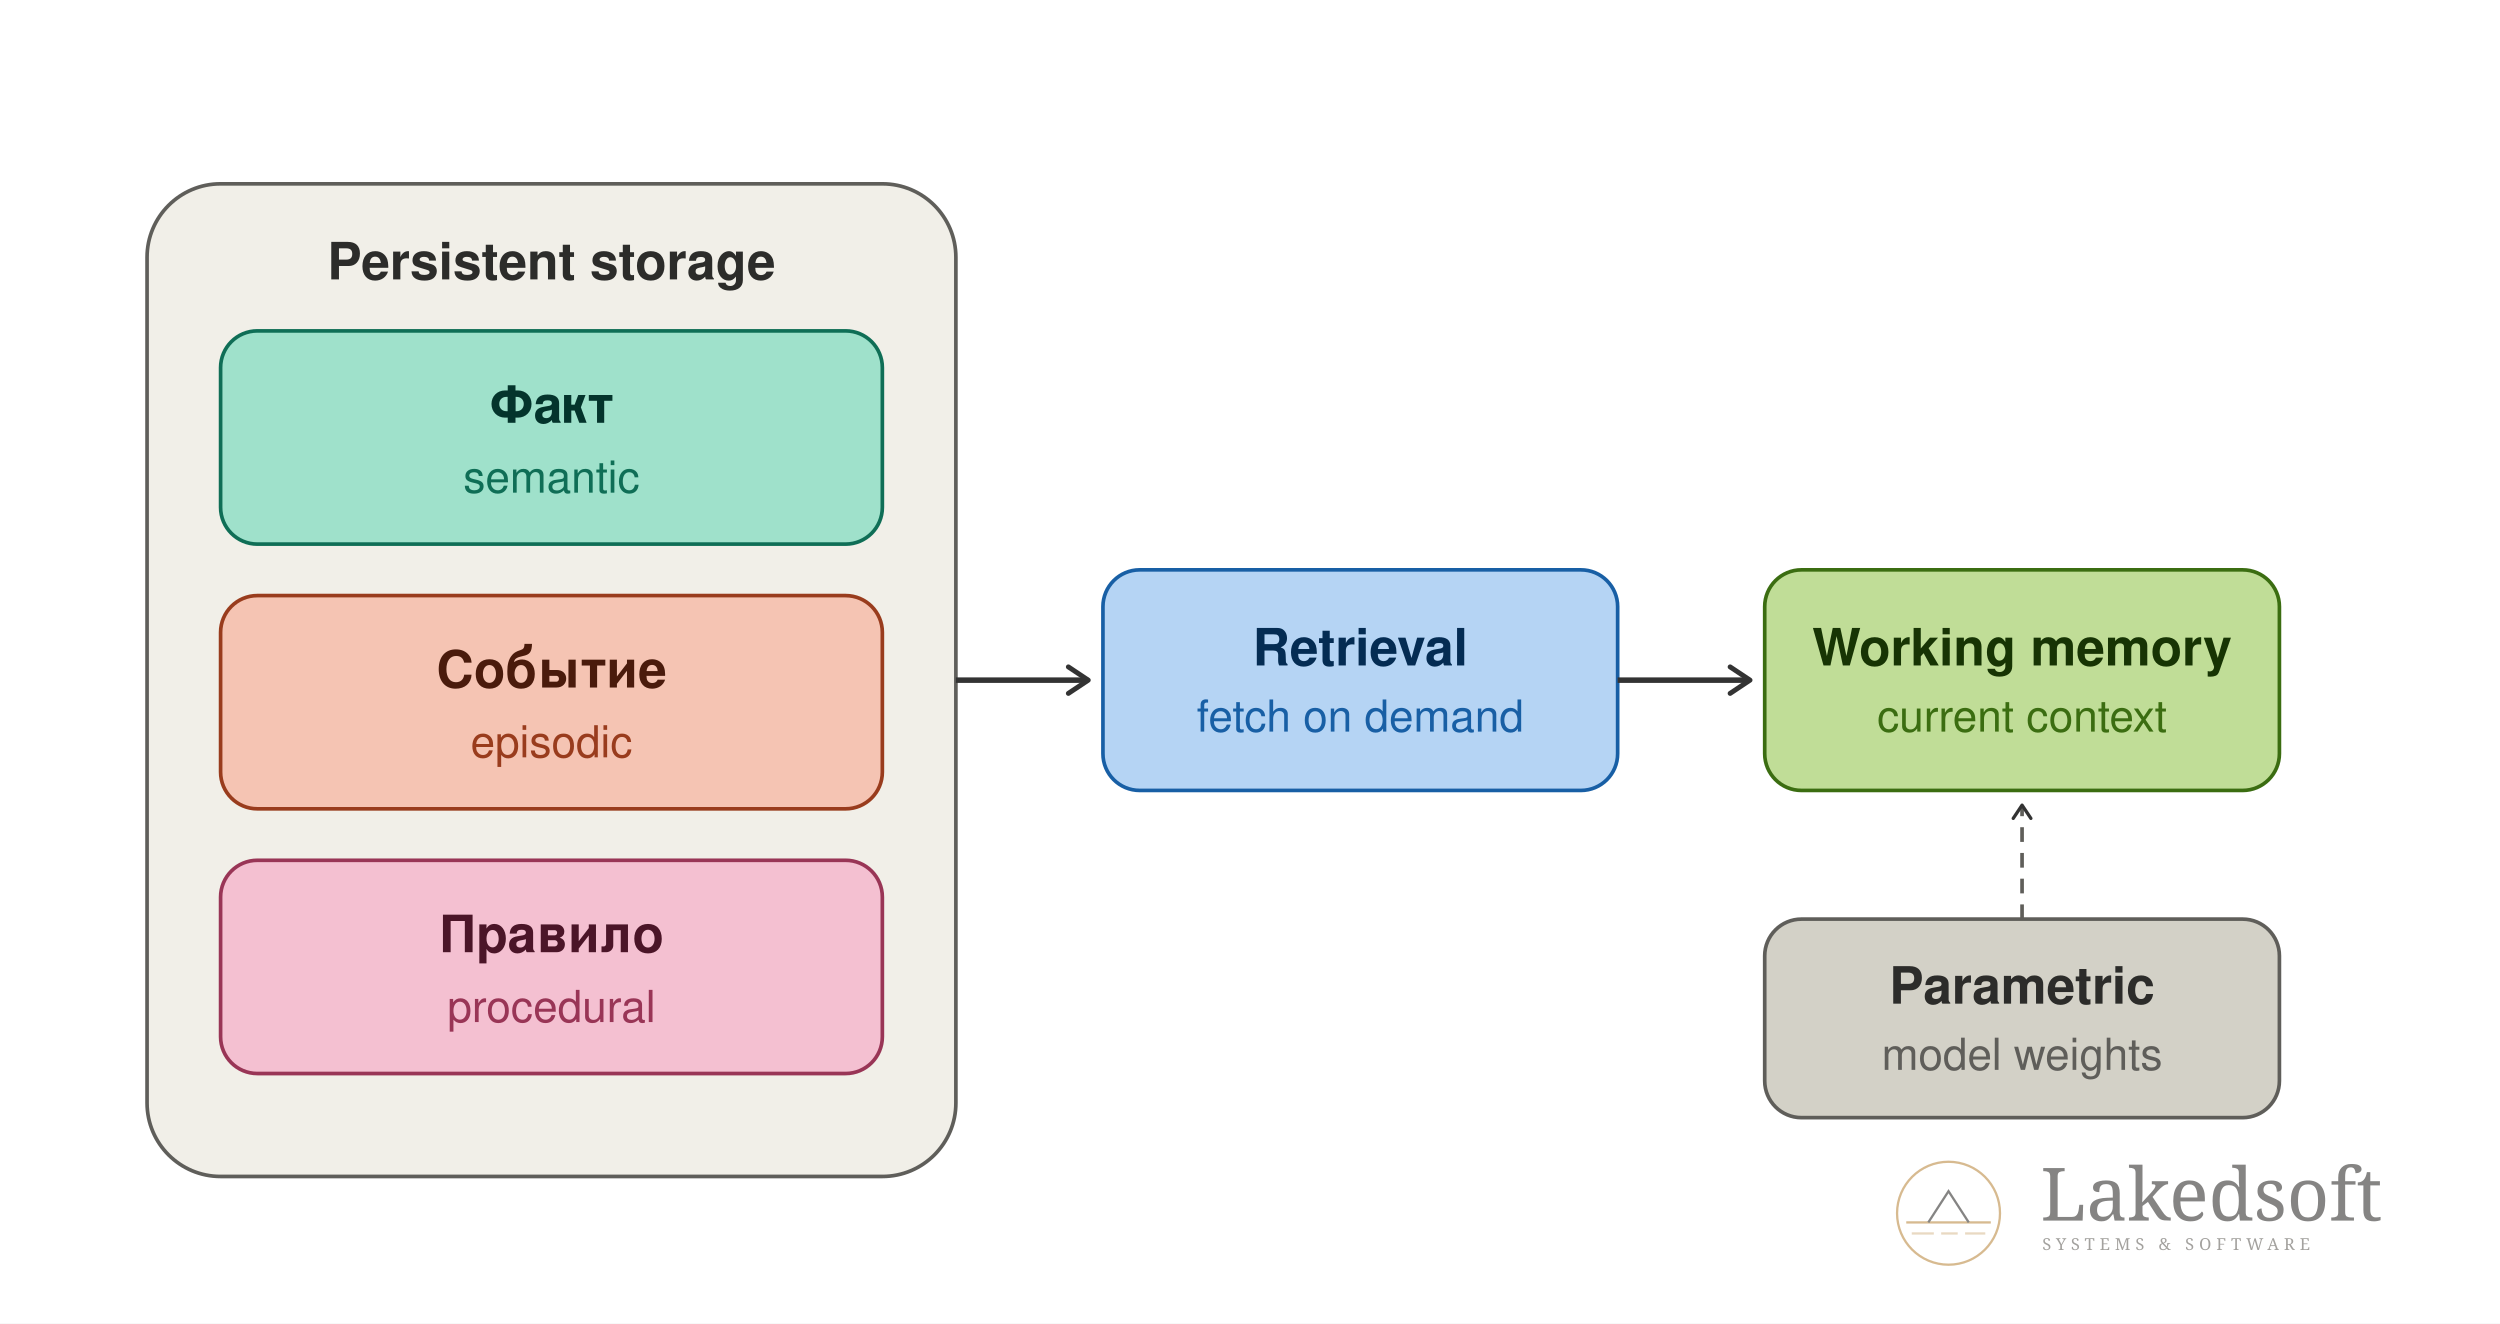
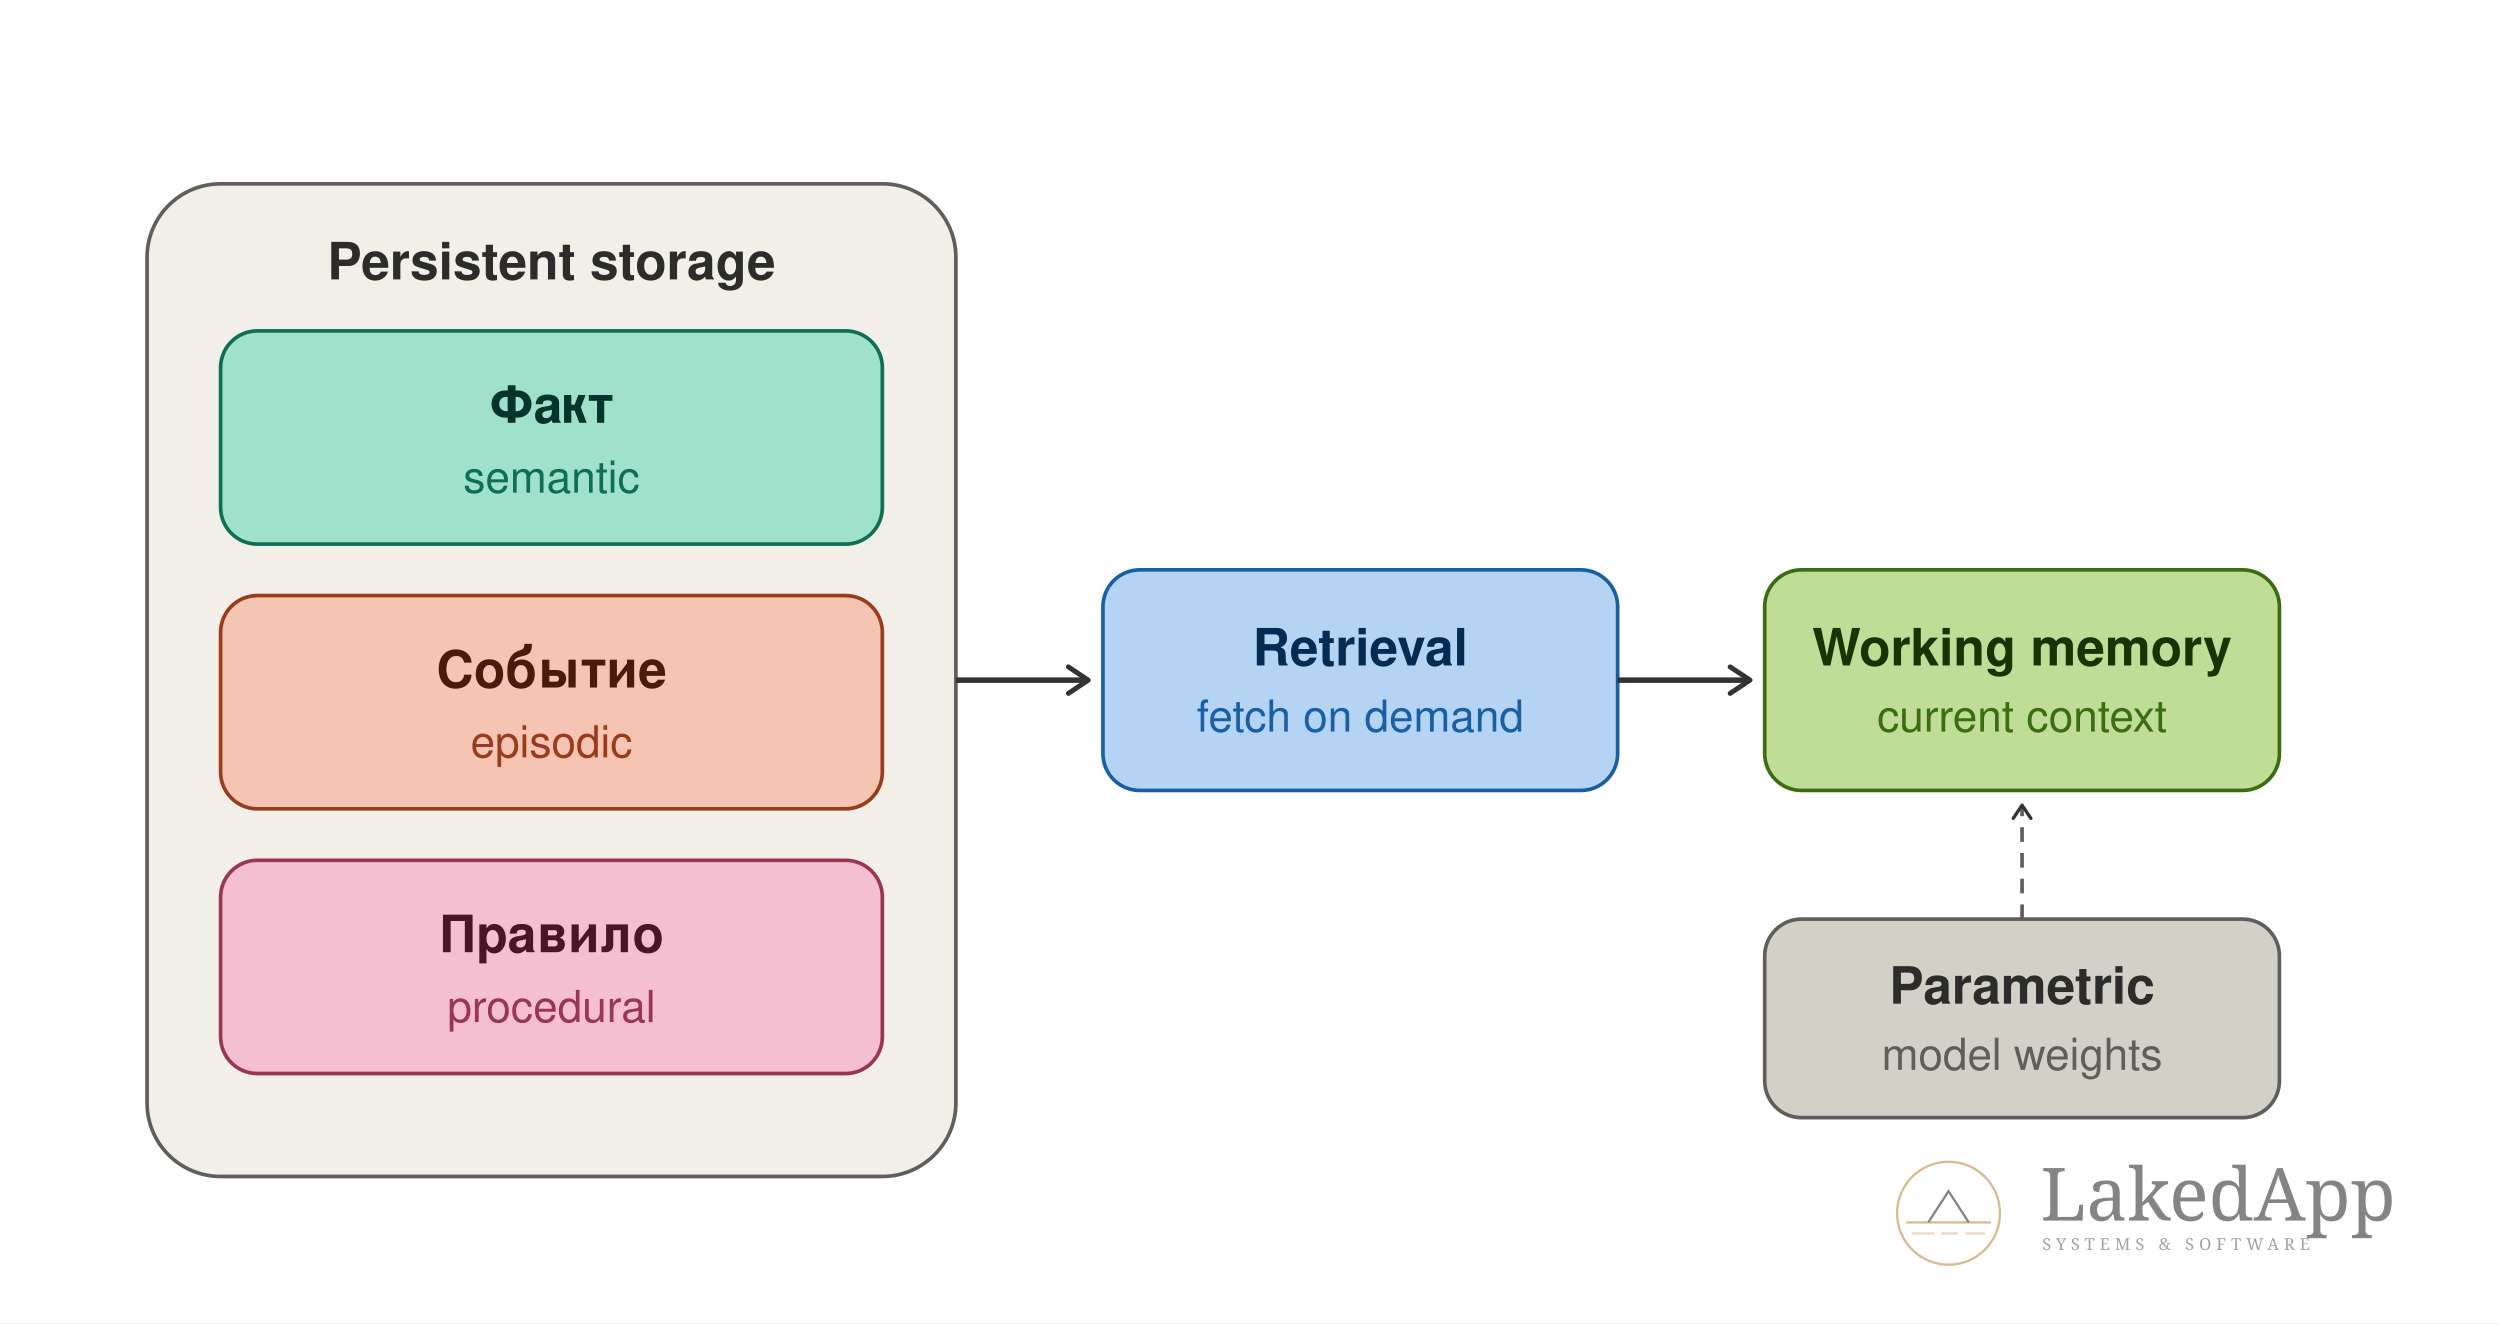
<svg xmlns="http://www.w3.org/2000/svg" width="680" height="360" viewBox="0 0 680 360" font-family="Helvetica, Arial, sans-serif">
  <defs>
    <marker id="arrow" viewBox="0 0 10 10" refX="8" refY="5" markerWidth="6" markerHeight="6" orient="auto-start-reverse">
      <path d="M2 1L8 5L2 9" fill="none" stroke="#333333" stroke-width="1.5" stroke-linecap="round" stroke-linejoin="round" />
    </marker>
  </defs>
  <rect width="680" height="360" fill="#ffffff" />
  <rect x="40" y="50" width="220" height="270" rx="20" fill="#F1EFE8" stroke="#5F5E5A" stroke-width="1" />
  <text x="150" y="76" text-anchor="middle" font-size="14" font-weight="600" fill="#2C2C2A">Persistent storage</text>
  <rect x="60" y="90" width="180" height="58" rx="10" fill="#9FE1CB" stroke="#0F6E56" stroke-width="1" />
  <text x="150" y="115" text-anchor="middle" font-size="14" font-weight="600" fill="#04342C">Факт</text>
  <text x="150" y="134" text-anchor="middle" font-size="12" fill="#0F6E56">semantic</text>
  <rect x="60" y="162" width="180" height="58" rx="10" fill="#F5C4B3" stroke="#993C1D" stroke-width="1" />
  <text x="150" y="187" text-anchor="middle" font-size="14" font-weight="600" fill="#4A1B0C">Событие</text>
  <text x="150" y="206" text-anchor="middle" font-size="12" fill="#993C1D">episodic</text>
  <rect x="60" y="234" width="180" height="58" rx="10" fill="#F4C0D1" stroke="#993556" stroke-width="1" />
  <text x="150" y="259" text-anchor="middle" font-size="14" font-weight="600" fill="#4B1528">Правило</text>
  <text x="150" y="278" text-anchor="middle" font-size="12" fill="#993556">procedural</text>
  <line x1="260" y1="185" x2="296" y2="185" stroke="#333333" stroke-width="1.5" marker-end="url(#arrow)" />
  <rect x="300" y="155" width="140" height="60" rx="10" fill="#B5D4F4" stroke="#185FA5" stroke-width="1" />
  <text x="370" y="181" text-anchor="middle" font-size="14" font-weight="600" fill="#042C53">Retrieval</text>
  <text x="370" y="199" text-anchor="middle" font-size="12" fill="#185FA5">fetch on demand</text>
  <line x1="440" y1="185" x2="476" y2="185" stroke="#333333" stroke-width="1.5" marker-end="url(#arrow)" />
  <rect x="480" y="155" width="140" height="60" rx="10" fill="#C0DD97" stroke="#3B6D11" stroke-width="1" />
  <text x="550" y="181" text-anchor="middle" font-size="14" font-weight="600" fill="#173404">Working memory</text>
  <text x="550" y="199" text-anchor="middle" font-size="12" fill="#3B6D11">current context</text>
  <line x1="550" y1="250" x2="550" y2="219" stroke="#5F5E5A" stroke-width="1" stroke-dasharray="4 3" marker-end="url(#arrow)" />
  <rect x="480" y="250" width="140" height="54" rx="10" fill="#D3D1C7" stroke="#5F5E5A" stroke-width="1" />
  <text x="550" y="273" text-anchor="middle" font-size="14" font-weight="600" fill="#2C2C2A">Parametric</text>
  <text x="550" y="291" text-anchor="middle" font-size="12" fill="#5F5E5A">model weights</text>
  <g transform="translate(514,314) scale(0.5)" opacity="0.55">
    <g transform="translate(3 3)">
      <circle cx="29" cy="29" r="28" stroke="#b68235" stroke-width="1.25" fill="none" />
      <path d="M6 34 h46" stroke="#b68235" stroke-width="1.25" />
      <path d="M9 40 h12 M25 40 h9 M38 40 h11" stroke="#b68235" stroke-width="1.25" stroke-opacity="0.55" />
      <path d="M18 34 l11 -17 l11 17" stroke="#201f1d" stroke-width="1.25" fill="none" />
    </g>
-     <text x="82" y="36" font-family="Cormorant Garamond, Garamond, serif" font-size="40" fill="#201f1d">Lakedsoft</text>
+     <text x="82" y="36" font-family="Cormorant Garamond, Garamond, serif" font-size="40" fill="#201f1d">LakedApp</text>
    <text x="83" y="52" font-family="Lora, Georgia, serif" font-size="9" letter-spacing="2.7" fill="#57544e">SYSTEMS &amp; SOFTWARE</text>
  </g>
</svg>
